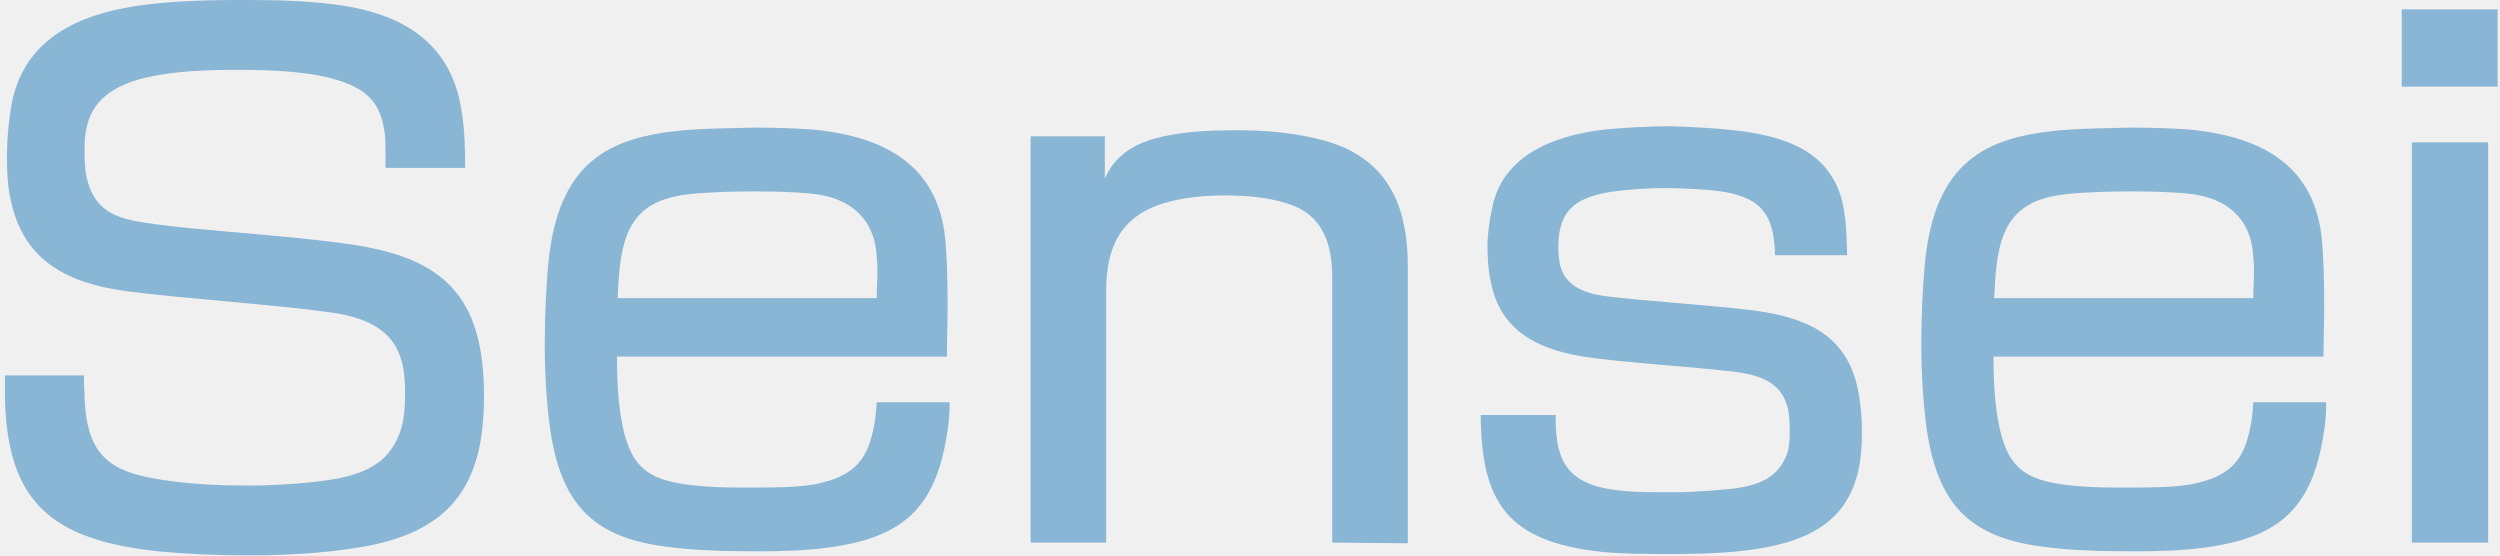
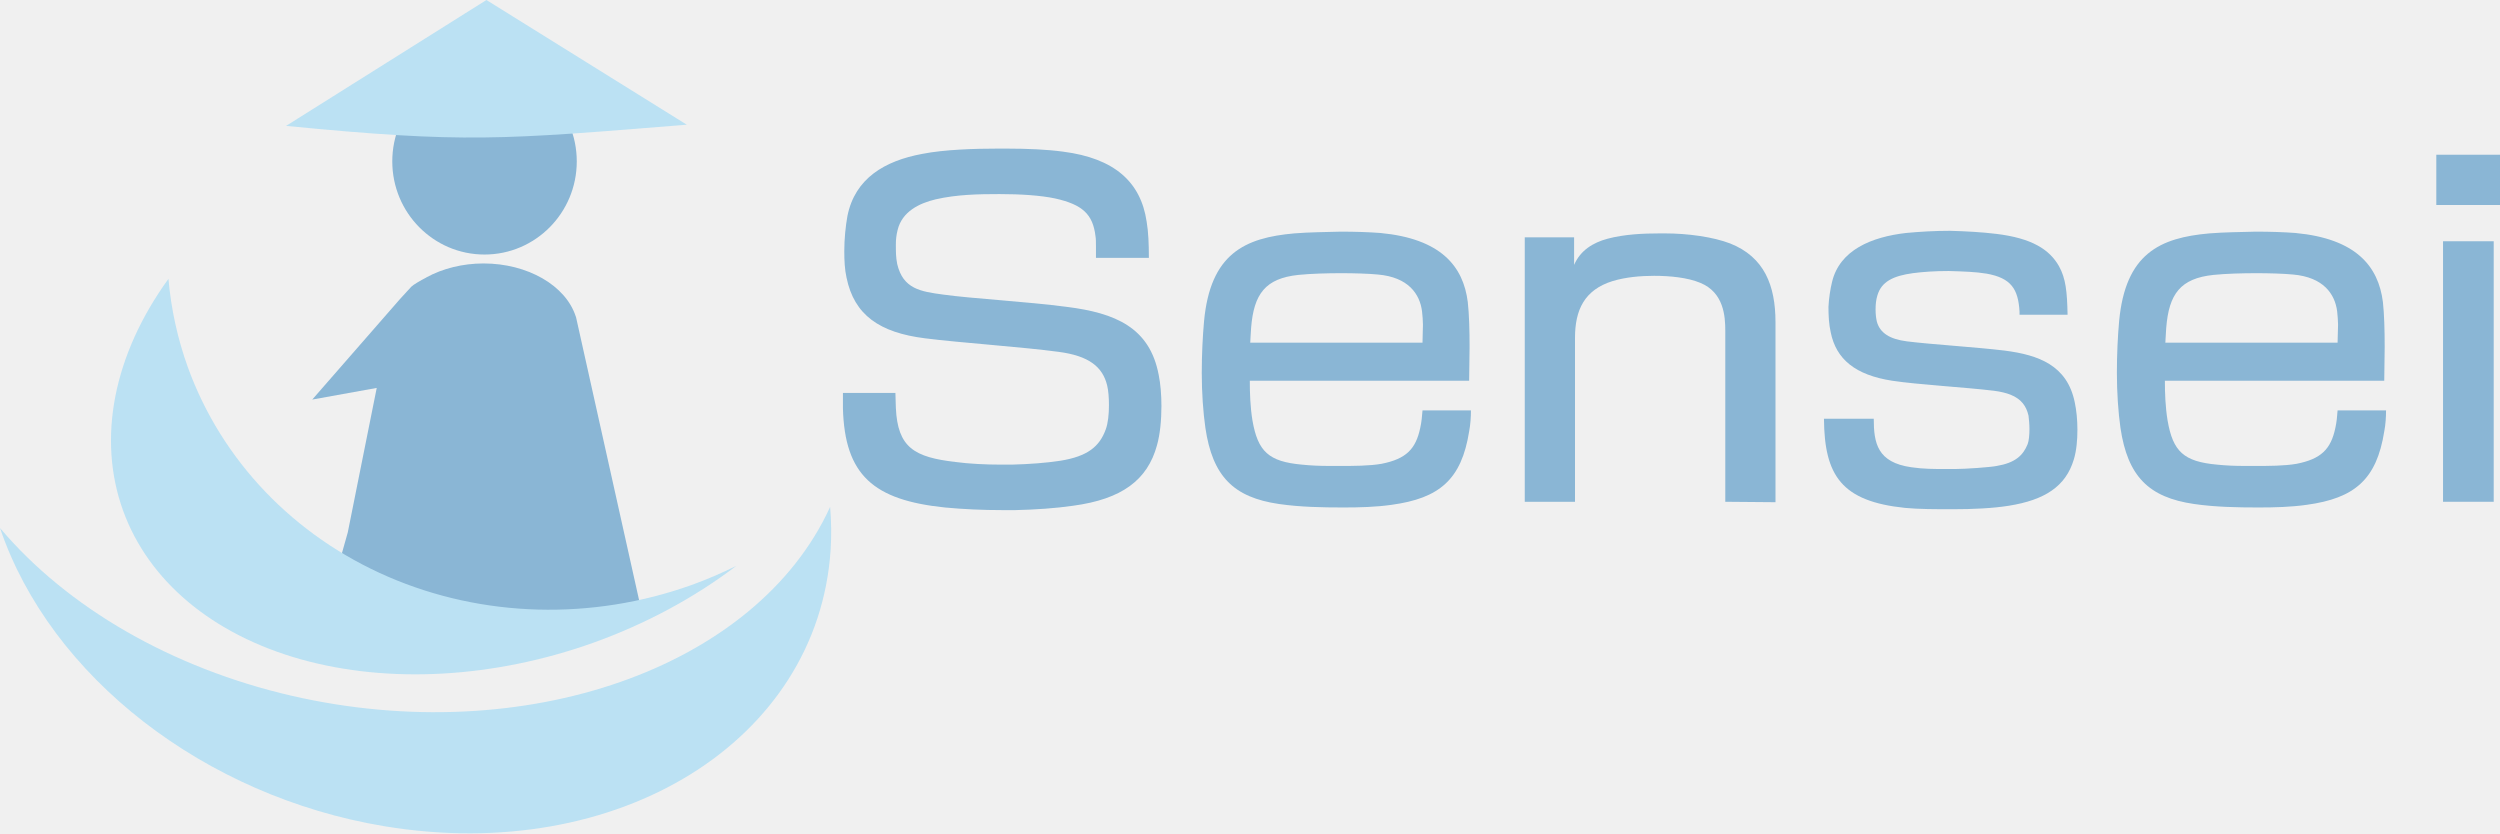
- <svg xmlns="http://www.w3.org/2000/svg" width="180" height="40" viewBox="0 0 180 40" fill="none">
-   <g clip-path="url(#clip0_1179_1239)">
-     <path d="M34.559 25.045C33.587 19.775 29.846 18.18 24.599 17.503C20.323 16.922 14.299 16.584 11.238 16.149C8.76 15.81 6.865 15.52 6.234 12.764C6.088 11.991 6.088 11.459 6.088 10.637C6.088 10.008 6.137 9.573 6.282 8.993C6.768 6.962 8.614 6.044 10.412 5.609C12.695 5.077 15.028 5.028 17.311 5.028C19.595 5.028 21.781 5.173 23.335 5.512C26.299 6.189 27.417 7.252 27.708 9.67C27.757 9.96 27.757 10.395 27.757 10.83C27.757 11.265 27.757 11.701 27.757 12.087H33.49C33.49 10.589 33.441 9.235 33.247 8.074C32.615 3.675 29.749 1.064 24.21 0.338C22.51 0.097 20.323 0 18.088 0C17.748 0 17.457 0 17.117 0C14.688 0 11.335 0.097 8.954 0.58C4.873 1.354 1.667 3.288 0.841 7.446C0.646 8.558 0.501 9.96 0.501 11.314C0.501 12.377 0.549 13.393 0.744 14.263C1.57 18.421 4.339 20.355 9.246 20.984C12.938 21.467 19.935 21.951 23.724 22.483C26.979 22.918 28.485 24.127 28.971 26.206C29.117 26.786 29.166 27.608 29.166 28.381C29.166 29.397 29.069 30.364 28.826 31.041C28.145 32.974 26.834 34.038 23.919 34.522C22.412 34.763 20.518 34.908 18.623 34.957C18.283 34.957 17.894 34.957 17.554 34.957C15.756 34.957 14.007 34.86 12.55 34.667C8.08 34.135 6.282 33.071 6.088 28.671C6.088 28.188 6.039 27.656 6.039 27.027H0.355C0.355 27.608 0.355 28.188 0.355 28.72C0.549 36.117 3.659 38.873 11.384 39.695C13.376 39.889 15.513 39.985 17.7 39.985C18.137 39.985 18.574 39.985 19.012 39.985C21.198 39.937 23.384 39.792 25.279 39.502C30.575 38.776 33.344 36.649 34.364 32.829C34.704 31.621 34.85 30.025 34.85 28.478C34.85 27.221 34.753 26.012 34.559 25.045Z" fill="#8AB6D5" />
-     <path d="M68.374 28.962H63.126C63.078 29.638 63.029 30.219 62.883 30.895C62.398 33.265 61.329 34.328 58.705 34.86C57.393 35.102 55.596 35.102 54.235 35.102C53.847 35.102 53.507 35.102 53.118 35.102C52 35.102 50.98 35.054 50.057 34.957C46.462 34.618 45.296 33.506 44.713 30.074C44.47 28.575 44.421 27.027 44.421 25.674H68.179C68.179 24.513 68.228 23.208 68.228 21.951C68.228 20.113 68.179 18.325 68.033 16.971C67.547 13.006 65.118 9.96 58.559 9.332C57.345 9.235 55.79 9.187 54.284 9.187C52.583 9.235 50.932 9.235 49.231 9.38C43.887 9.863 40.146 11.604 39.466 19.098C39.32 20.742 39.223 22.773 39.223 24.803C39.223 26.979 39.368 29.155 39.611 30.895C40.389 36.262 42.672 38.583 47.579 39.308C49.863 39.647 52.243 39.695 54.575 39.695C56.325 39.695 58.074 39.647 59.774 39.405C64.972 38.68 67.353 36.601 68.179 31.282C68.325 30.509 68.374 29.687 68.374 28.962ZM63.126 21.467H44.47C44.518 20.839 44.518 20.307 44.567 19.823C44.858 16.052 46.122 14.36 49.668 13.973C51.077 13.828 52.875 13.78 54.333 13.78C55.693 13.78 57.248 13.828 58.268 13.925C61.62 14.215 62.835 16.101 63.078 17.986C63.126 18.518 63.175 19.002 63.175 19.485C63.175 20.113 63.126 20.79 63.126 21.467Z" fill="#8AB6D5" />
-     <path d="M101.362 39.115V19.195C101.362 15.133 100.148 11.991 96.455 10.492C94.609 9.767 91.888 9.38 89.362 9.38C89.216 9.38 89.022 9.38 88.876 9.38C86.981 9.38 84.989 9.477 83.192 9.96C81.588 10.395 80.228 11.265 79.548 12.861V9.815H74.204V39.067H79.645V20.936C79.645 17.841 80.665 15.617 83.726 14.65C85.135 14.215 86.739 14.07 88.196 14.07C89.945 14.07 91.84 14.263 93.2 14.843C95.775 15.907 95.921 18.566 95.921 20.162V39.067L101.362 39.115Z" fill="#8AB6D5" />
-     <path d="M134.06 31.089C134.06 30.025 133.963 28.962 133.769 28.043C132.943 23.982 129.882 22.821 126.141 22.338C123.031 21.951 118.222 21.661 115.598 21.322C113.752 21.081 112.683 20.404 112.343 19.147C112.246 18.76 112.197 18.276 112.197 17.793C112.197 17.261 112.246 16.729 112.391 16.246C112.829 14.698 114.14 14.07 116.23 13.78C117.298 13.635 118.61 13.538 120.116 13.538C121.72 13.586 123.08 13.635 124.198 13.828C126.918 14.312 127.647 15.569 127.793 18.035C127.793 18.131 127.793 18.228 127.793 18.373H132.991C132.943 15.81 132.797 14.36 132.068 13.006C131.048 11.169 129.153 9.912 125.266 9.428C123.712 9.235 121.963 9.138 120.262 9.09C118.61 9.09 117.007 9.187 115.501 9.332C111.76 9.767 108.31 11.217 107.484 14.747C107.29 15.569 107.144 16.536 107.096 17.503C107.096 18.47 107.144 19.437 107.339 20.307C107.922 23.305 110.011 25.045 113.995 25.674C116.764 26.109 121.914 26.399 125.023 26.786C125.752 26.883 126.335 27.028 126.821 27.221C127.987 27.704 128.522 28.478 128.764 29.542C128.813 29.928 128.862 30.46 128.862 31.041C128.862 31.669 128.813 32.298 128.667 32.684C128.181 33.941 127.307 34.764 125.315 35.102C124.635 35.247 121.865 35.44 120.797 35.44C120.456 35.44 120.116 35.44 119.679 35.44C118.61 35.44 117.347 35.44 116.084 35.247C112.391 34.715 112.003 32.588 112.003 29.88H106.61C106.658 36.166 108.505 39.018 115.404 39.743C116.91 39.889 118.707 39.889 120.554 39.889C122.789 39.889 124.878 39.792 126.627 39.502C130.514 38.873 132.797 37.374 133.672 34.377C133.963 33.41 134.06 32.249 134.06 31.089Z" fill="#8AB6D5" />
-     <path d="M167.486 28.962H162.239C162.191 29.638 162.142 30.219 161.996 30.895C161.51 33.265 160.441 34.328 157.818 34.86C156.506 35.102 154.708 35.102 153.348 35.102C152.959 35.102 152.619 35.102 152.231 35.102C151.113 35.102 150.093 35.054 149.17 34.957C145.575 34.618 144.409 33.506 143.826 30.074C143.583 28.575 143.534 27.027 143.534 25.674H167.292C167.292 24.513 167.341 23.208 167.341 21.951C167.341 20.113 167.292 18.325 167.146 16.971C166.66 13.006 164.231 9.96 157.672 9.332C156.458 9.235 154.903 9.187 153.397 9.187C151.696 9.235 150.044 9.235 148.344 9.38C143 9.863 139.259 11.604 138.578 19.098C138.433 20.742 138.335 22.773 138.335 24.803C138.335 26.979 138.481 29.155 138.724 30.895C139.502 36.262 141.785 38.583 146.692 39.308C148.976 39.647 151.356 39.695 153.688 39.695C155.437 39.695 157.186 39.647 158.887 39.405C164.085 38.68 166.466 36.601 167.292 31.282C167.438 30.509 167.486 29.687 167.486 28.962ZM162.239 21.467H143.583C143.631 20.839 143.631 20.307 143.68 19.823C143.971 16.052 145.234 14.36 148.781 13.973C150.19 13.828 151.988 13.78 153.445 13.78C154.806 13.78 156.36 13.828 157.381 13.925C160.733 14.215 161.948 16.101 162.191 17.986C162.239 18.518 162.288 19.002 162.288 19.485C162.288 20.113 162.239 20.79 162.239 21.467Z" fill="#8AB6D5" />
-     <path d="M179.827 6.237V0.677H172.928V6.237H179.827ZM179.147 10.25H173.657V39.066H179.147V10.25Z" fill="#8AB6D5" />
-   </g>
-   <defs>
-     <clipPath id="clip0_1179_1239">
-       <rect width="179.472" height="39.985" fill="white" transform="translate(0.35498)" />
-     </clipPath>
-   </defs>
+ <svg xmlns="http://www.w3.org/2000/svg" width="204" height="68" viewBox="0 0 204 68" fill="none">
+   <path d="M94.552 30.603C93.822 26.715 91.003 25.538 87.048 25.04C83.827 24.613 79.288 24.363 76.982 24.04C75.116 23.79 73.689 23.575 73.212 21.543C73.102 20.974 73.102 20.582 73.102 19.975C73.102 19.511 73.141 19.191 73.247 18.761C73.614 17.262 75.006 16.587 76.358 16.264C78.081 15.871 79.837 15.837 81.56 15.837C83.279 15.837 84.927 15.945 86.098 16.194C88.33 16.694 89.174 17.478 89.391 19.261C89.43 19.475 89.43 19.795 89.43 20.118C89.43 20.436 89.43 20.759 89.43 21.043H93.748C93.748 19.937 93.712 18.941 93.566 18.084C93.089 14.839 90.928 12.913 86.756 12.376C85.475 12.199 83.827 12.126 82.143 12.126C81.887 12.126 81.67 12.126 81.413 12.126C79.58 12.126 77.056 12.199 75.262 12.556C72.187 13.124 69.769 14.553 69.151 17.62C69.004 18.443 68.894 19.475 68.894 20.475C68.894 21.259 68.93 22.008 69.076 22.649C69.699 25.715 71.784 27.144 75.483 27.606C78.263 27.963 83.535 28.321 86.39 28.712C88.843 29.035 89.978 29.926 90.345 31.459C90.451 31.886 90.49 32.493 90.49 33.066C90.49 33.814 90.415 34.525 90.234 35.025C89.722 36.454 88.732 37.238 86.535 37.595C85.4 37.772 83.972 37.879 82.545 37.914C82.288 37.914 81.997 37.914 81.74 37.914C80.389 37.914 79.067 37.845 77.971 37.699C74.604 37.307 73.247 36.523 73.102 33.277C73.102 32.923 73.066 32.528 73.066 32.066H68.783C68.783 32.493 68.783 32.923 68.783 33.315C68.93 38.771 71.272 40.803 77.092 41.41C78.594 41.553 80.203 41.626 81.851 41.626C82.178 41.626 82.51 41.626 82.841 41.626C84.485 41.587 86.133 41.479 87.561 41.269C91.551 40.735 93.637 39.163 94.406 36.347C94.662 35.455 94.773 34.275 94.773 33.134C94.773 32.209 94.697 31.317 94.552 30.603Z" fill="#8AB6D5" />
+   <path d="M120.028 33.491H116.077C116.037 33.99 116.002 34.417 115.891 34.917C115.525 36.665 114.72 37.449 112.745 37.844C111.755 38.021 110.403 38.021 109.377 38.021C109.085 38.021 108.829 38.021 108.533 38.021C107.693 38.021 106.925 37.987 106.227 37.913C103.522 37.664 102.642 36.846 102.201 34.313C102.019 33.207 101.984 32.066 101.984 31.067H119.882C119.882 30.21 119.918 29.246 119.918 28.32C119.918 26.964 119.882 25.646 119.771 24.646C119.405 21.723 117.575 19.475 112.635 19.011C111.72 18.941 110.548 18.902 109.412 18.902C108.132 18.941 106.889 18.941 105.608 19.045C101.582 19.402 98.763 20.686 98.25 26.214C98.14 27.428 98.064 28.927 98.064 30.425C98.064 32.027 98.175 33.633 98.36 34.917C98.944 38.878 100.664 40.587 104.362 41.126C106.081 41.375 107.875 41.41 109.634 41.41C110.951 41.41 112.268 41.375 113.549 41.194C117.465 40.66 119.258 39.128 119.882 35.205C119.992 34.633 120.028 34.025 120.028 33.491ZM116.077 27.962H102.019C102.055 27.498 102.055 27.105 102.091 26.752C102.311 23.967 103.266 22.722 105.935 22.433C106.996 22.326 108.353 22.292 109.449 22.292C110.473 22.292 111.644 22.326 112.414 22.399C114.941 22.614 115.856 24.005 116.037 25.396C116.077 25.787 116.112 26.145 116.112 26.503C116.112 26.964 116.077 27.462 116.077 27.962Z" fill="#8AB6D5" />
+   <path d="M144.88 40.98V26.288C144.88 23.291 143.966 20.974 141.186 19.868C139.794 19.334 137.743 19.045 135.843 19.045C135.733 19.045 135.586 19.045 135.476 19.045C134.049 19.045 132.546 19.118 131.194 19.475C129.983 19.795 128.958 20.436 128.446 21.616V19.368H124.42V40.945H128.52V27.571C128.52 25.289 129.289 23.649 131.596 22.933C132.657 22.615 133.863 22.507 134.963 22.507C136.281 22.507 137.708 22.649 138.733 23.076C140.673 23.863 140.784 25.822 140.784 27.003V40.945L144.88 40.98Z" fill="#8AB6D5" />
+   <path d="M169.517 35.059C169.517 34.275 169.442 33.491 169.297 32.816C168.677 29.819 166.371 28.962 163.551 28.605C161.21 28.321 157.586 28.105 155.606 27.855C154.218 27.678 153.41 27.179 153.154 26.253C153.083 25.965 153.047 25.608 153.047 25.254C153.047 24.862 153.083 24.467 153.194 24.113C153.521 22.972 154.51 22.507 156.084 22.292C156.888 22.184 157.877 22.115 159.013 22.115C160.22 22.15 161.245 22.184 162.089 22.327C164.135 22.684 164.687 23.613 164.794 25.431C164.794 25.504 164.794 25.573 164.794 25.681H168.714C168.677 23.79 168.567 22.722 168.015 21.724C167.246 20.367 165.819 19.437 162.893 19.084C161.722 18.941 160.405 18.868 159.124 18.834C157.877 18.834 156.671 18.903 155.536 19.011C152.716 19.334 150.118 20.402 149.495 23.006C149.349 23.613 149.239 24.324 149.202 25.039C149.202 25.753 149.239 26.465 149.384 27.106C149.826 29.319 151.399 30.603 154.4 31.068C156.485 31.387 160.366 31.601 162.708 31.886C163.26 31.959 163.698 32.066 164.064 32.209C164.943 32.566 165.346 33.134 165.527 33.918C165.562 34.206 165.603 34.598 165.603 35.025C165.603 35.49 165.562 35.954 165.456 36.239C165.09 37.165 164.431 37.772 162.929 38.022C162.416 38.129 160.33 38.272 159.526 38.272C159.269 38.272 159.013 38.272 158.682 38.272C157.877 38.272 156.928 38.272 155.973 38.129C153.194 37.737 152.898 36.166 152.898 34.168H148.836C148.871 38.806 150.263 40.91 155.461 41.445C156.596 41.553 157.952 41.553 159.34 41.553C161.024 41.553 162.602 41.479 163.919 41.269C166.844 40.803 168.567 39.697 169.225 37.488C169.442 36.773 169.517 35.916 169.517 35.059Z" fill="#8AB6D5" />
+   <path d="M194.701 33.491H190.747C190.711 33.99 190.675 34.417 190.565 34.917C190.198 36.665 189.394 37.449 187.414 37.844C186.428 38.021 185.073 38.021 184.047 38.021C183.755 38.021 183.499 38.021 183.207 38.021C182.363 38.021 181.594 37.987 180.901 37.913C178.191 37.664 177.312 36.846 176.875 34.313C176.693 33.207 176.654 32.066 176.654 31.067H194.555C194.555 30.21 194.59 29.246 194.59 28.32C194.59 26.964 194.555 25.646 194.445 24.646C194.078 21.723 192.249 19.475 187.307 19.011C186.393 18.941 185.218 18.902 184.086 18.902C182.805 18.941 181.559 18.941 180.278 19.045C176.251 19.402 173.432 20.686 172.92 26.214C172.809 27.428 172.738 28.927 172.738 30.425C172.738 32.027 172.848 33.633 173.03 34.917C173.617 38.878 175.337 40.587 179.035 41.126C180.754 41.375 182.549 41.41 184.303 41.41C185.624 41.41 186.941 41.375 188.223 41.194C192.139 40.66 193.932 39.128 194.555 35.205C194.666 34.633 194.701 34.025 194.701 33.491ZM190.747 27.962H176.693C176.729 27.498 176.729 27.105 176.764 26.752C176.985 23.967 177.935 22.722 180.609 22.433C181.67 22.326 183.021 22.292 184.122 22.292C185.147 22.292 186.318 22.326 187.087 22.399C189.611 22.614 190.529 24.005 190.711 25.396C190.747 25.787 190.786 26.145 190.786 26.503C190.786 26.964 190.747 27.462 190.747 27.962Z" fill="#8AB6D5" />
+   <path d="M204 16.728V12.626H198.803V16.728H204ZM203.487 19.687H199.351V40.945H203.487V19.687Z" fill="#8AB6D5" />
+   <path d="M47.064 13.17C47.064 17.366 43.693 20.77 39.537 20.77C35.377 20.77 32.01 17.366 32.01 13.17C32.01 8.971 35.377 5.571 39.537 5.571C43.693 5.571 47.064 8.971 47.064 13.17Z" fill="#8AB6D5" />
+   <path d="M39.692 0L23.34 10.274C37.977 11.699 40.863 11.399 56.043 10.177L39.692 0Z" fill="#BBE1F3" />
+   <path d="M39.451 21.497C37.759 21.5 36.119 21.904 34.778 22.645V22.649C34.325 22.884 33.709 23.238 33.568 23.391C33.568 23.391 33.564 23.391 33.564 23.395L33.201 23.79C33.004 23.998 32.819 24.209 32.637 24.405L25.48 32.604L30.741 31.655L28.378 43.446L26.273 50.923C35.263 51.73 44.368 52.956 52.506 50.57L46.995 25.838H46.986C46.174 23.295 43.051 21.497 39.451 21.497Z" fill="#8AB6D5" />
+   <path d="M13.745 22.752C9.254 28.962 7.918 35.789 10.047 41.676C12.128 47.416 17.342 51.776 24.537 53.797C31.733 55.819 40.322 55.334 48.413 52.449C52.668 50.923 56.646 48.787 60.088 46.171C58.898 46.763 57.672 47.289 56.417 47.742C48.283 50.643 39.383 50.397 31.679 47.066C23.974 43.734 18.091 37.584 15.33 29.972C14.494 27.648 13.962 25.223 13.745 22.752Z" fill="#BBE1F3" />
+   <path d="M0 43.085C4.112 55.23 16.691 64.986 31.371 67.421C50.455 70.583 66.761 60.479 67.781 44.849C67.853 43.7 67.837 42.536 67.738 41.364C61.745 54.508 42.79 61.154 23.784 56.771C14.049 54.519 5.508 49.605 0 43.085Z" fill="#BBE1F3" />
</svg>
